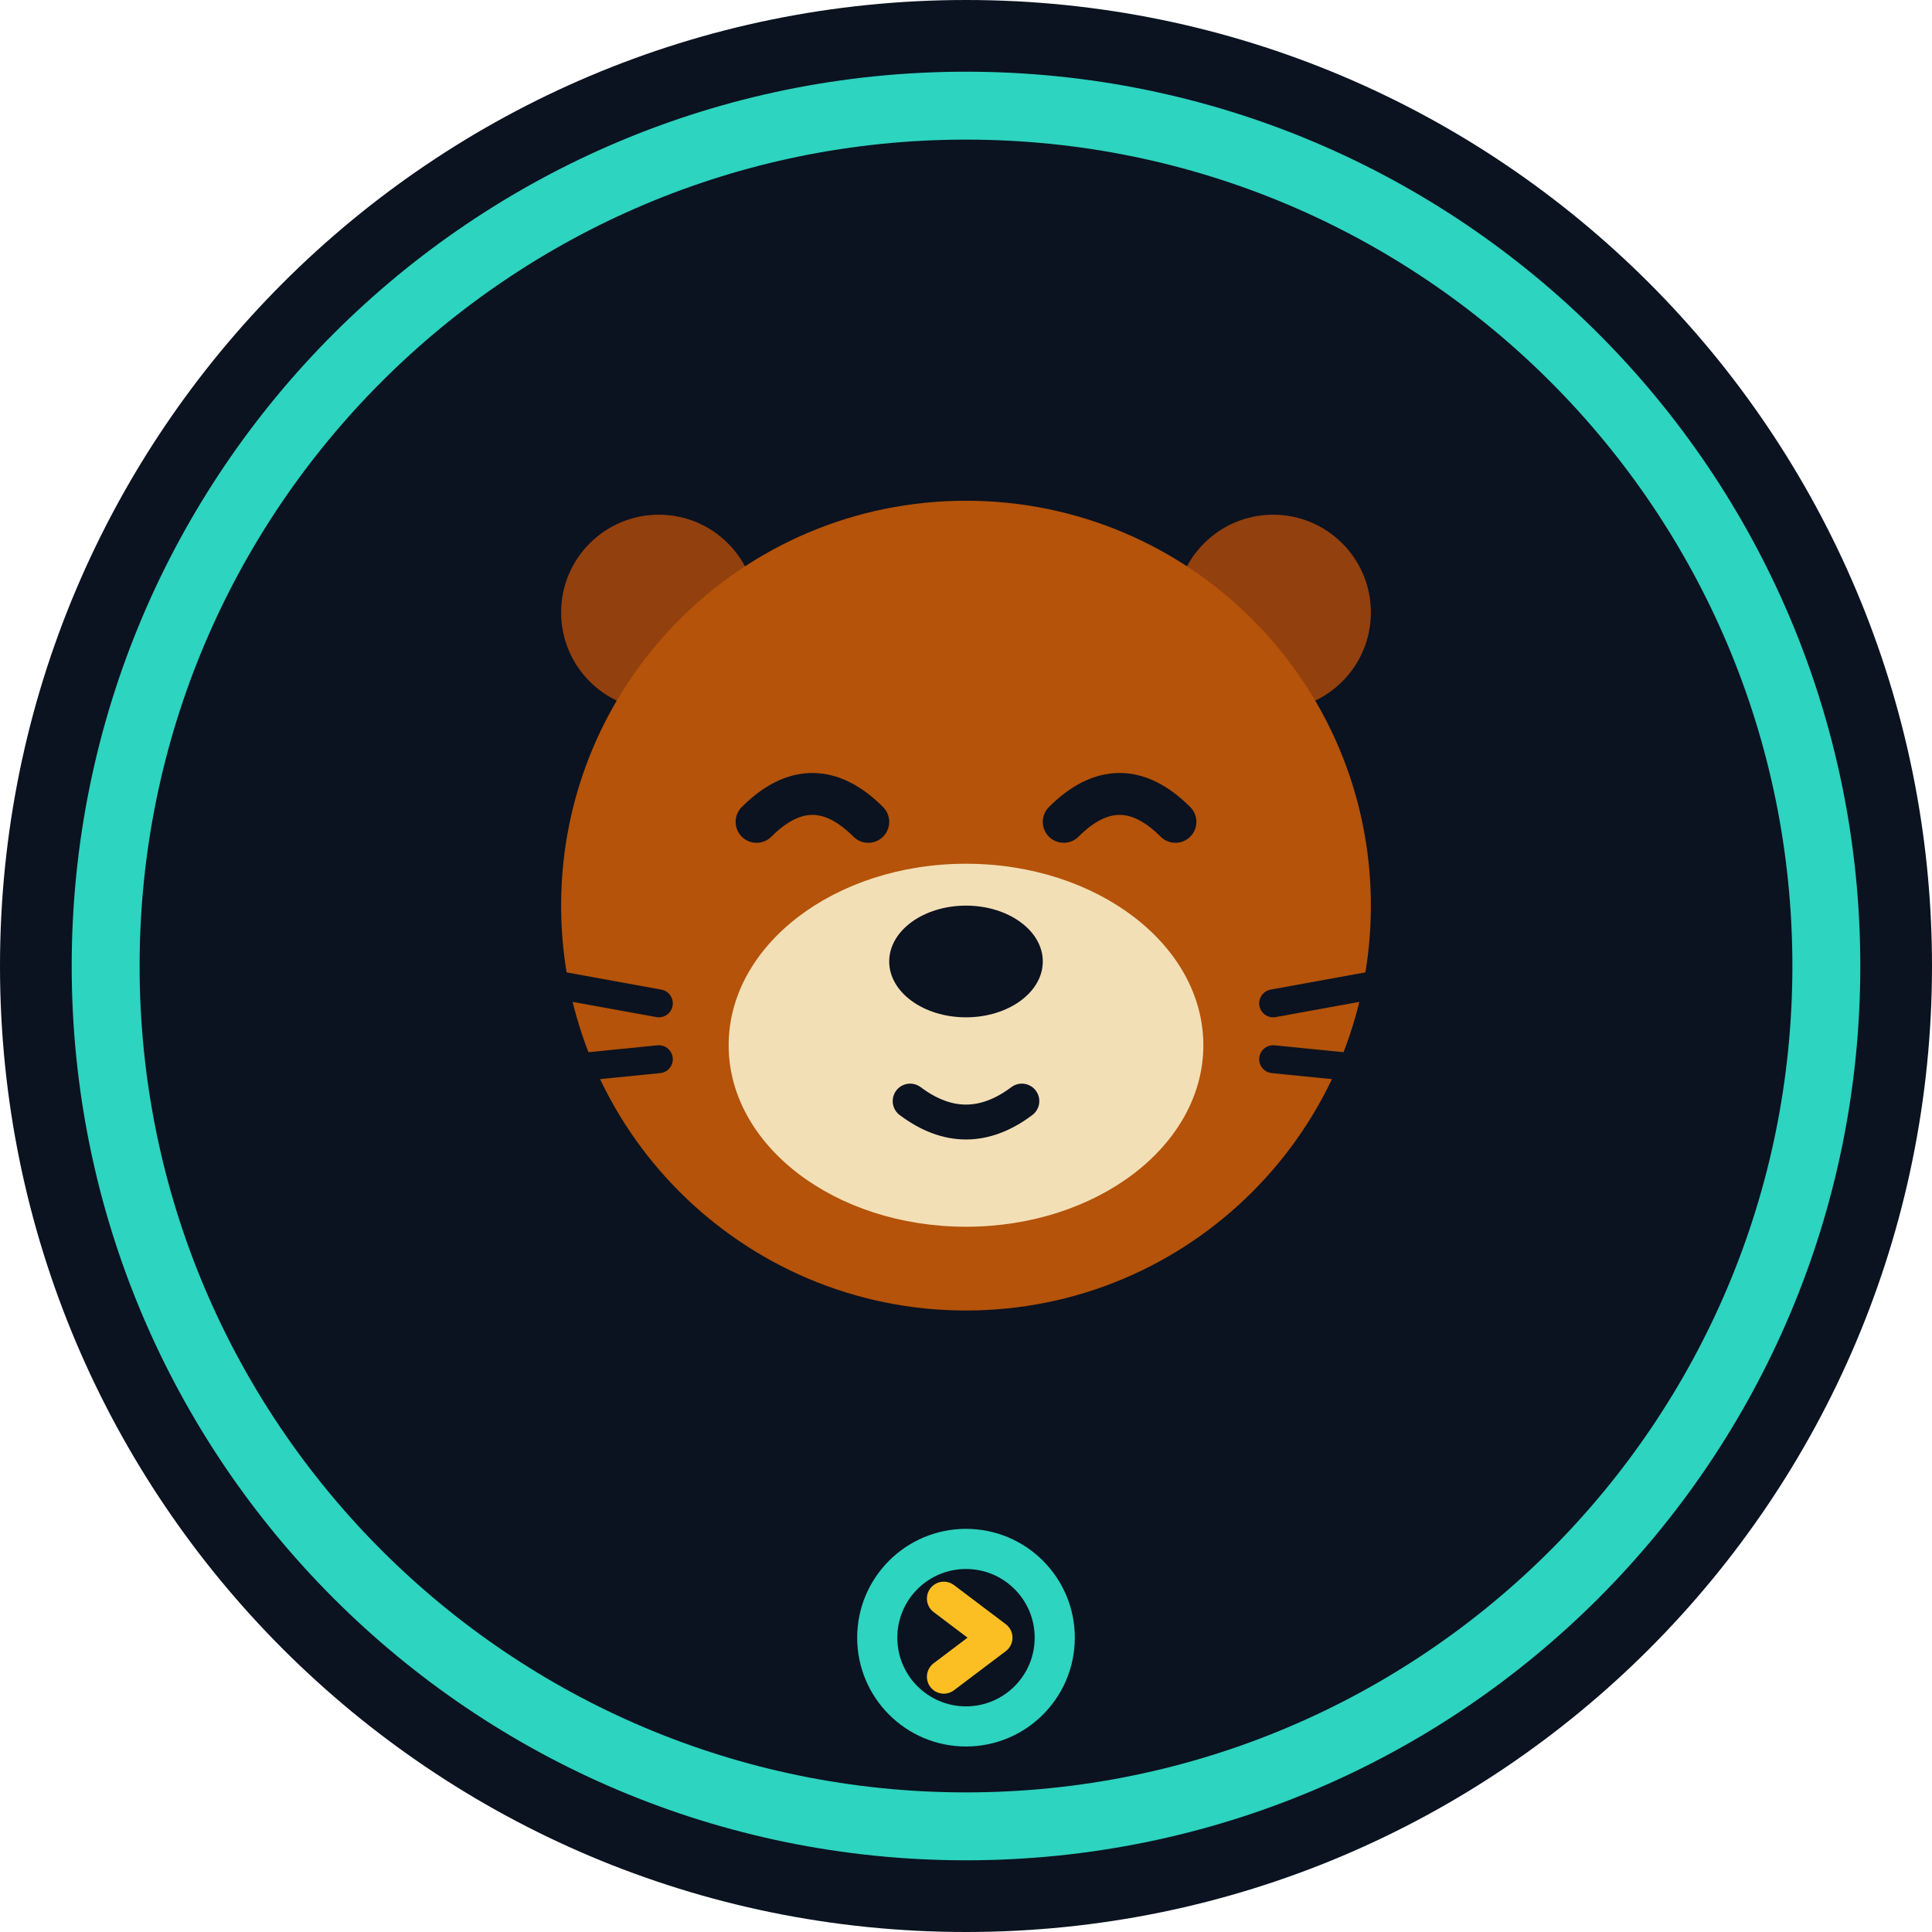
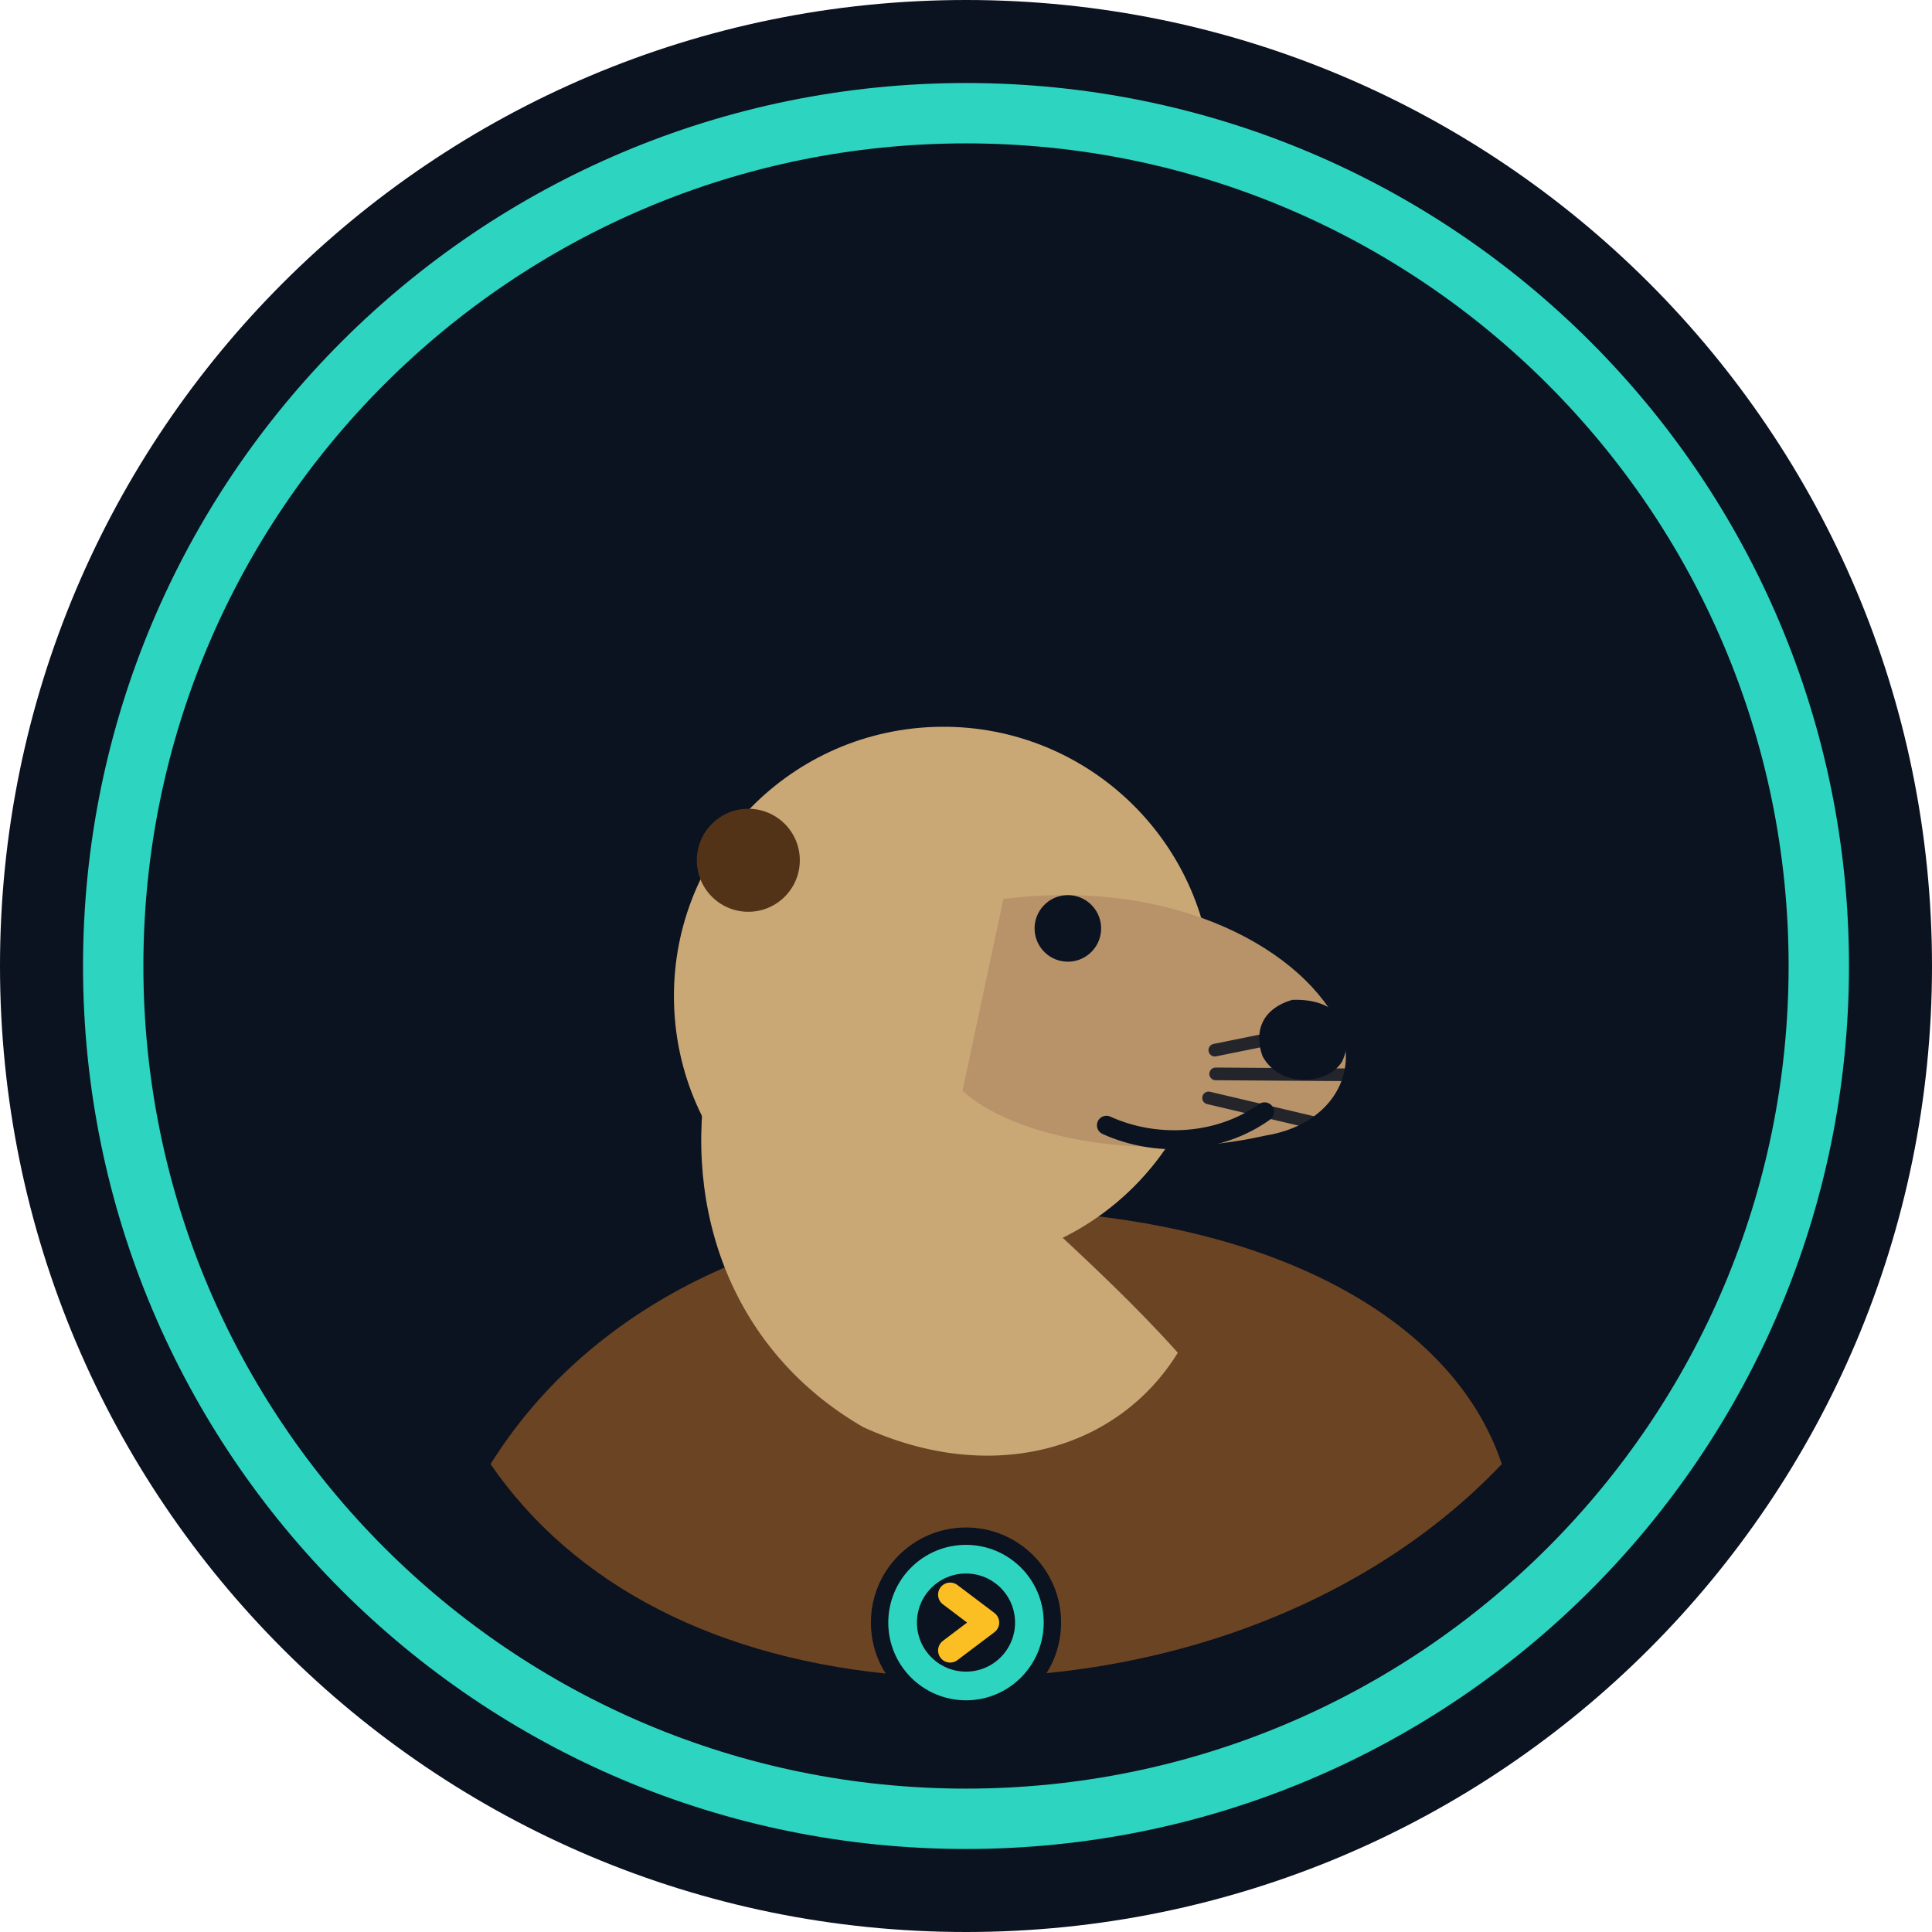
- <svg xmlns="http://www.w3.org/2000/svg" viewBox="0 0 512 512" role="img" aria-label="Ollie badge avatar">
+ <svg xmlns="http://www.w3.org/2000/svg" viewBox="0 0 512 512" role="img" aria-label="Ollie profile badge">
  <rect width="512" height="512" rx="256" fill="#0B1220" />
-   <circle cx="256" cy="256" r="228" fill="none" stroke="#2DD4BF" stroke-width="18" />
-   <g transform="translate(256 240) scale(1.85)">
-     <circle cx="-44" cy="-42" r="14" fill="#92400E" />
-     <circle cx="44" cy="-42" r="14" fill="#92400E" />
-     <circle cx="0" cy="0" r="58" fill="#B45309" />
-     <ellipse cx="0" cy="20" rx="34" ry="26" fill="#F3DFB6" />
-     <ellipse cx="0" cy="8" rx="11" ry="8" fill="#0B1220" />
-     <path d="M -30 -12 Q -22 -20 -14 -12" fill="none" stroke="#0B1220" stroke-width="6" stroke-linecap="round" />
-     <path d="M 14 -12 Q 22 -20 30 -12" fill="none" stroke="#0B1220" stroke-width="6" stroke-linecap="round" />
-     <path d="M -8 28 Q 0 34 8 28" fill="none" stroke="#0B1220" stroke-width="5" stroke-linecap="round" />
-     <path d="M -44 14 L -66 10 M -44 22 L -64 24" stroke="#0B1220" stroke-width="4" stroke-linecap="round" />
-     <path d="M 44 14 L 66 10 M 44 22 L 64 24" stroke="#0B1220" stroke-width="4" stroke-linecap="round" />
+   <circle cx="256" cy="256" r="226" fill="none" stroke="#2DD4BF" stroke-width="16" />
+   <path d="M 130 388 C 160 340 220 316 288 322 C 344 328 386 352 398 388 C 360 428 300 448 240 444 C 190 440 152 420 130 388 Z" fill="#6B4423" />
+   <g transform="translate(250 264) rotate(-2) scale(2.1 2.1)">
+     <path d="M -30 8 C -34 26 -28 44 -12 54 C 4 62 20 58 28 46 C 18 34 6 24 -2 14 Z" fill="#C9A876" />
+     <circle cx="0" cy="0" r="34" fill="#C9A876" />
+     <path d="M 8 -12 C 30 -14 46 -4 50 6 C 52 12 48 18 40 19 C 24 22 8 18 2 12 Z" fill="#B8936A" />
+     <circle cx="-24" cy="-18" r="6.5" fill="#523318" />
+     <path d="M 44 2 C 50 2 52 6 50 10 C 48 13 42 13 40 9 C 39 6 40 3 44 2 Z" fill="#0B1220" />
+     <circle cx="16" cy="-8" r="4.2" fill="#0B1220" />
+     <path d="M 40 16 C 34 20 26 20 20 17" fill="none" stroke="#0B1220" stroke-width="2.4" stroke-linecap="round" />
+     <path d="M 34 8 L 58 4 M 34 11 L 58 12 M 33 14 L 55 20" fill="none" stroke="#0B1220" stroke-width="1.6" stroke-linecap="round" opacity="0.85" />
  </g>
-   <g transform="translate(256 434) scale(0.14)">
+   <g transform="translate(256 430) scale(0.1)">
    <circle cx="0" cy="0" r="252" fill="#0B1220" />
    <circle cx="0" cy="0" r="168" fill="none" stroke="#2DD4BF" stroke-width="76" />
    <path d="M -42 -74 L 56 0 L -42 74" fill="none" stroke="#FBBF24" stroke-width="64" stroke-linecap="round" stroke-linejoin="round" />
  </g>
</svg>
